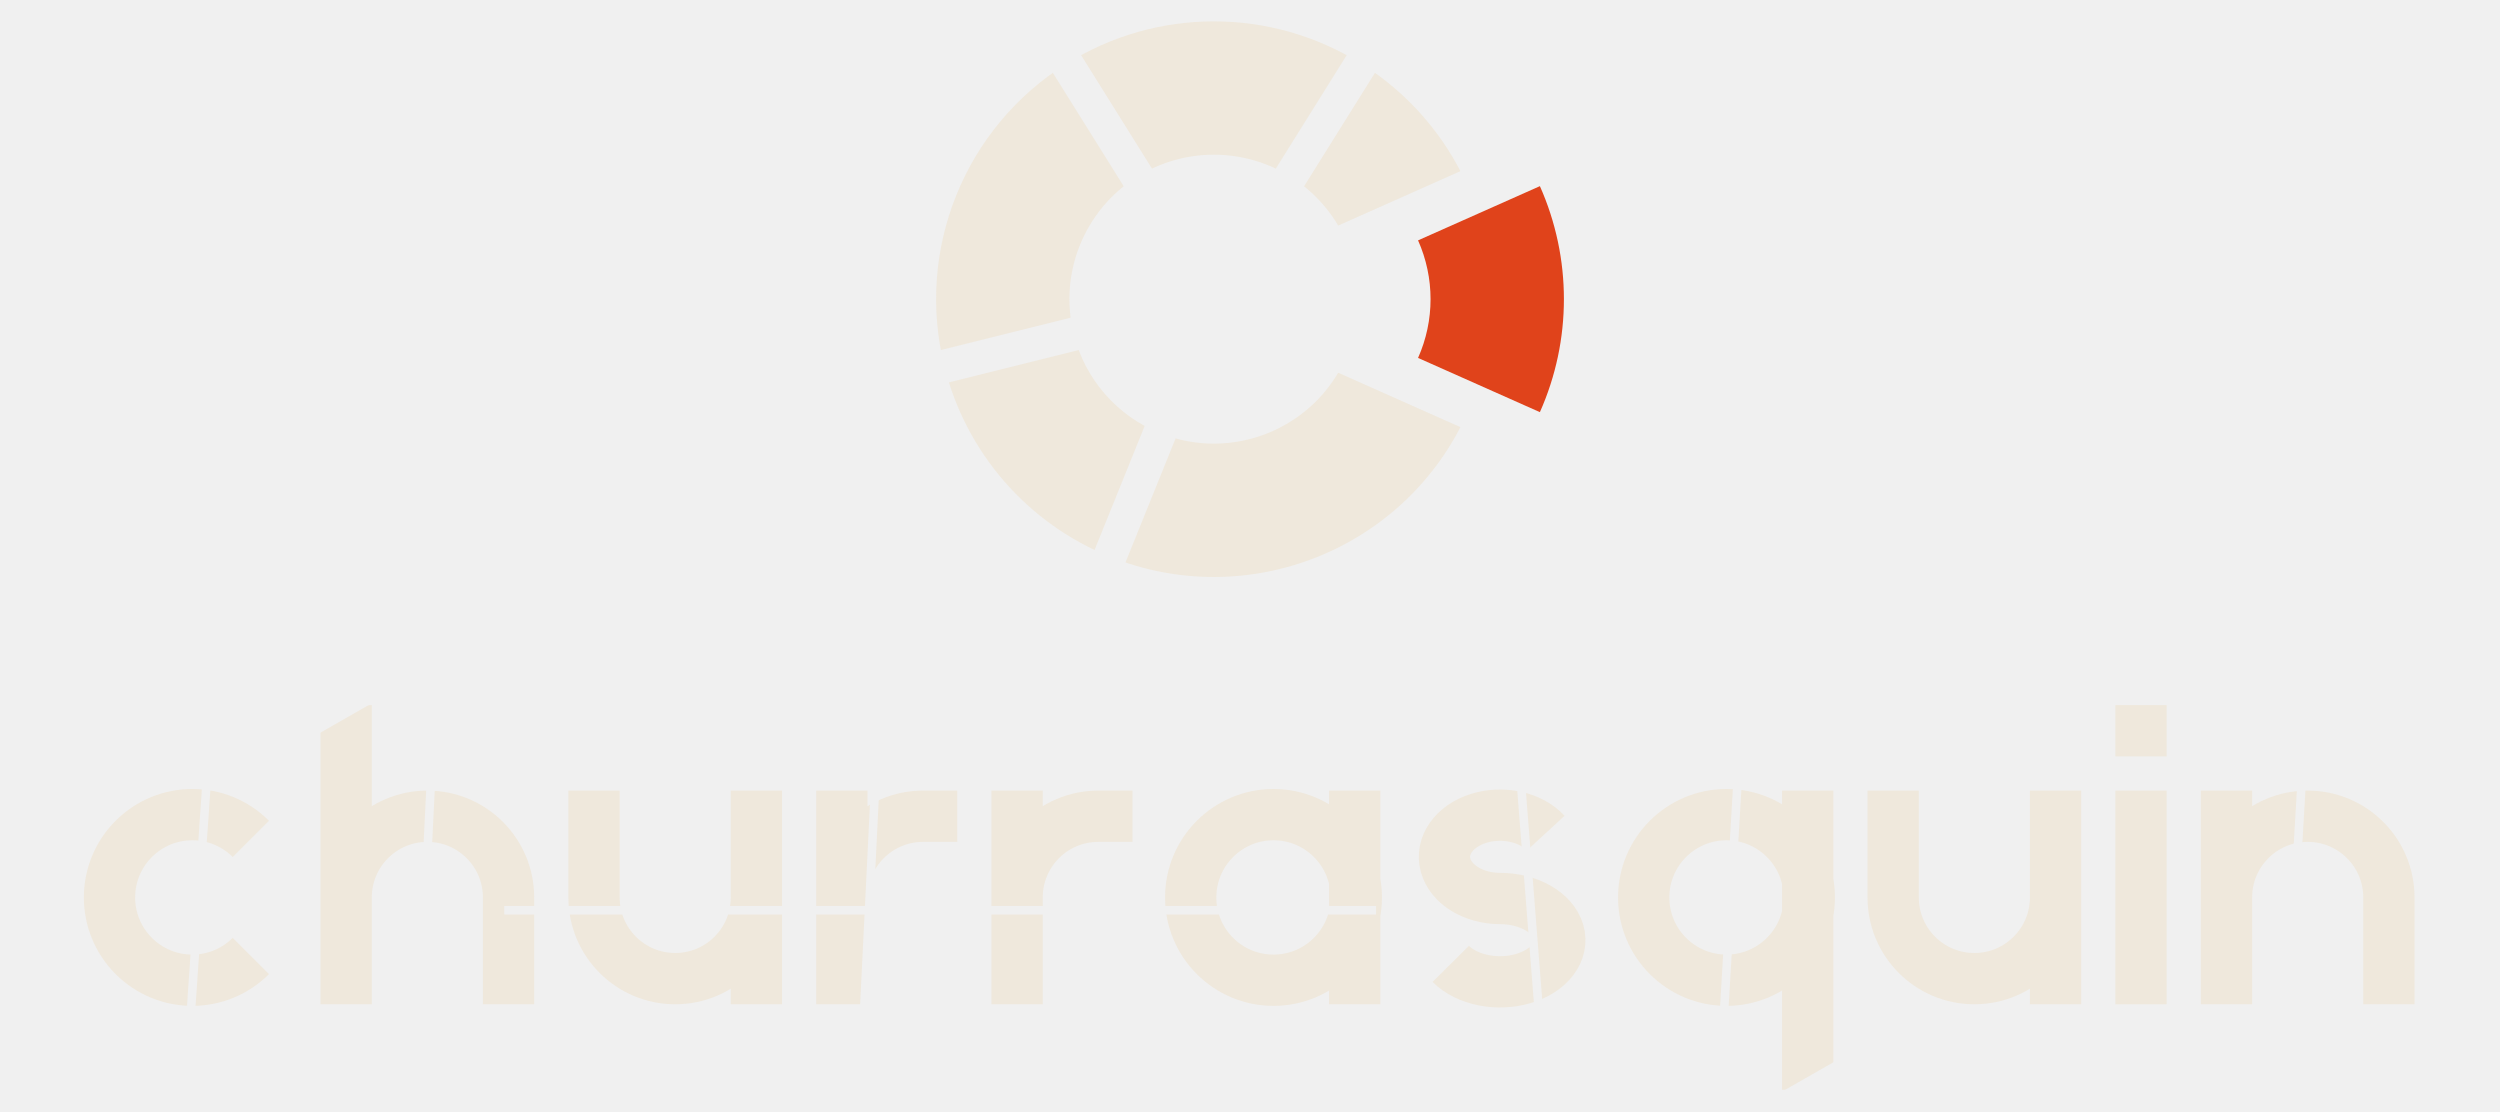
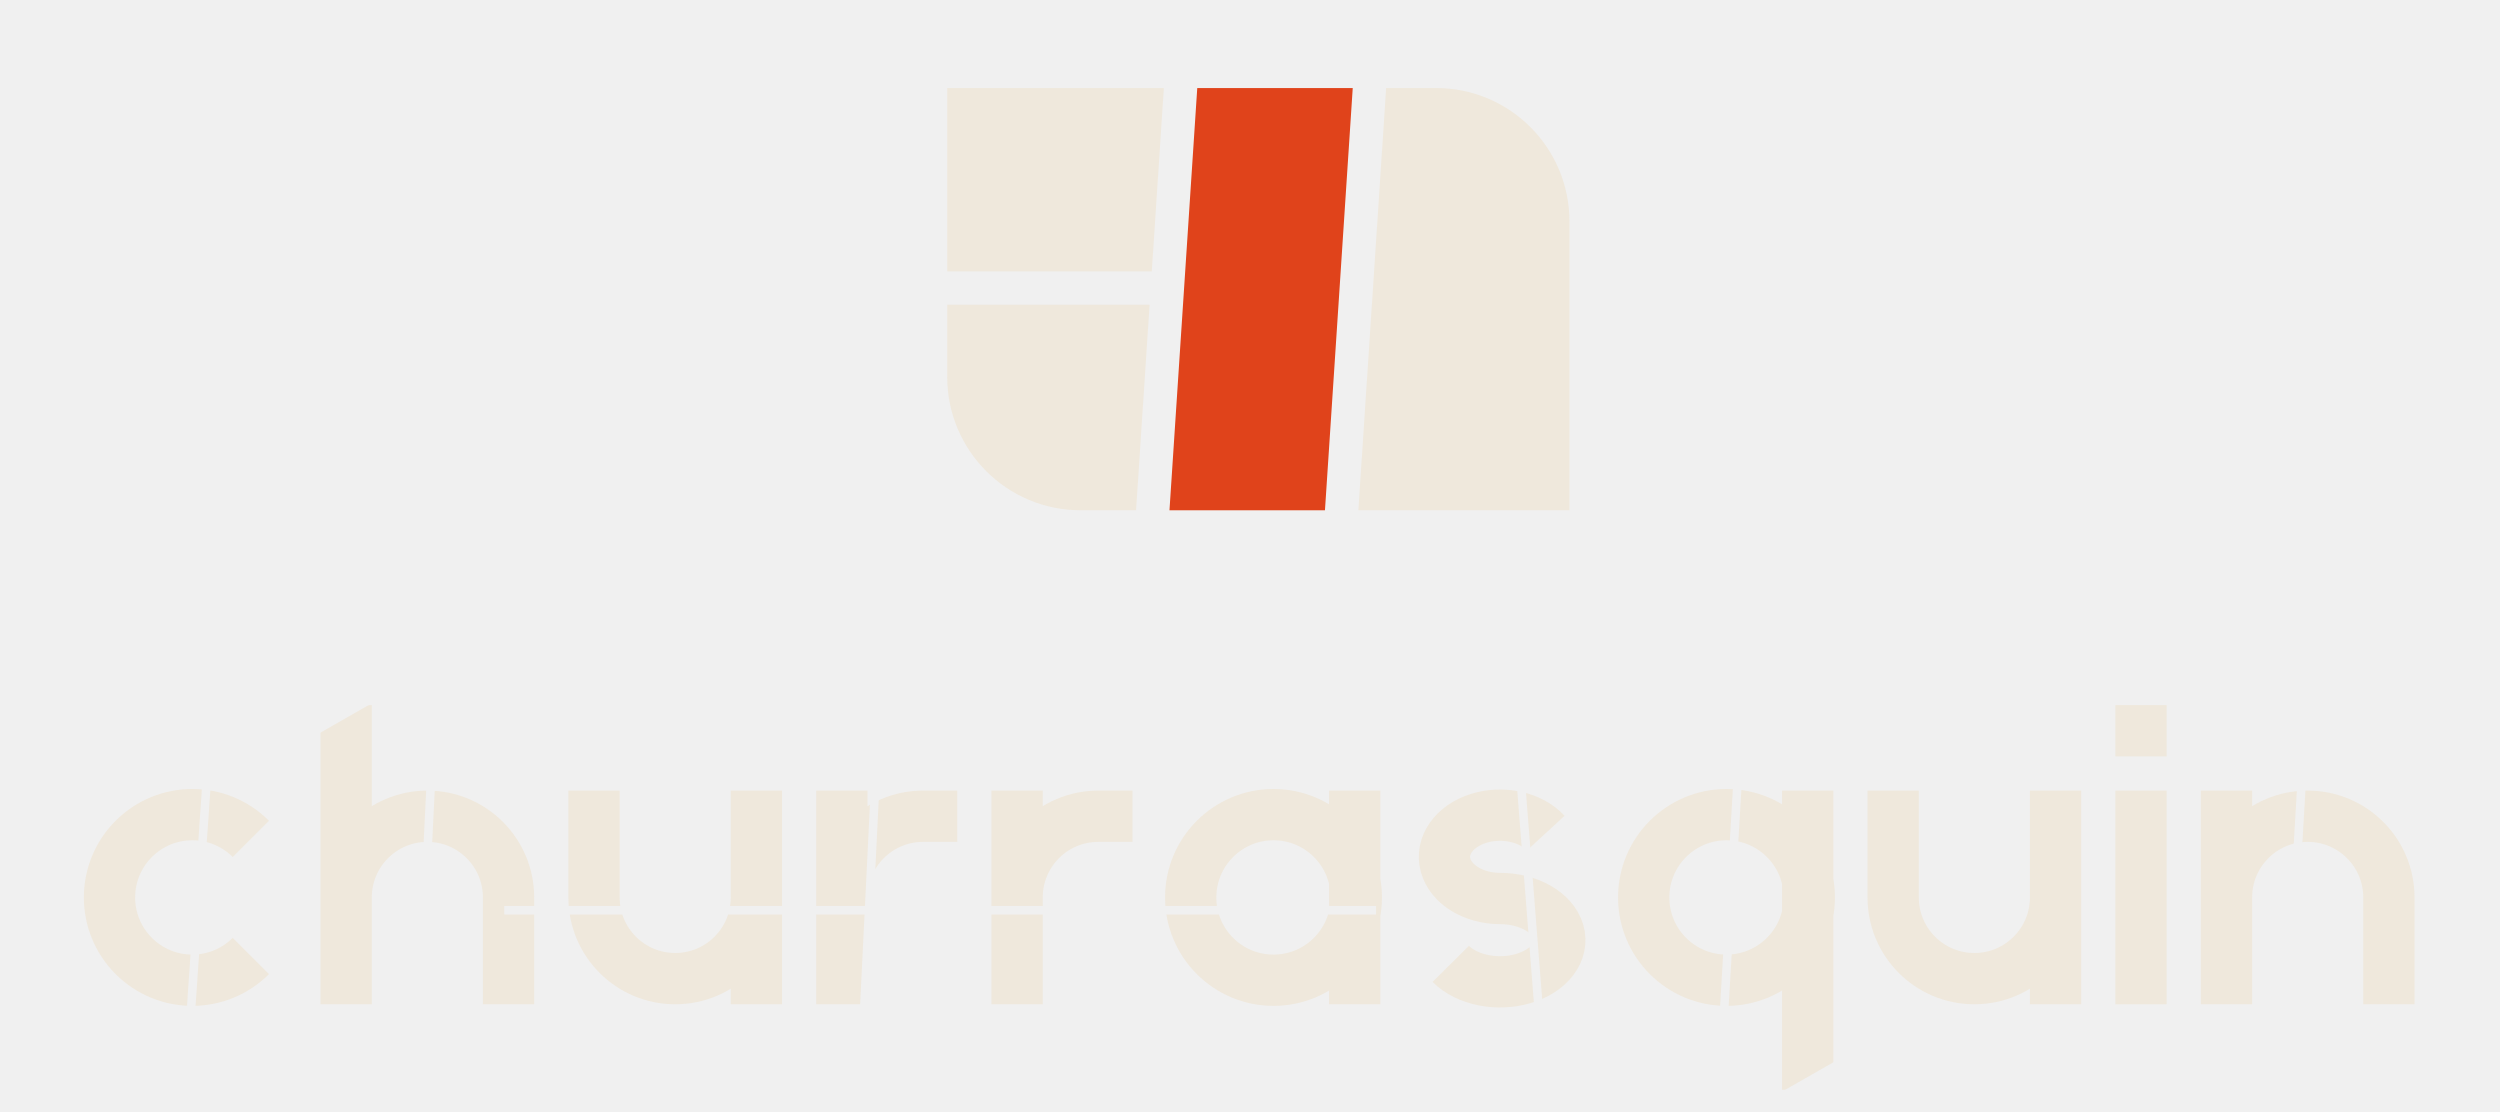
<svg xmlns="http://www.w3.org/2000/svg" viewBox="-40 -10 1170 520" role="img" aria-label="churrasquin">
  <g transform="translate(372.1,-26) scale(2.6)">
    <defs>
-       <mask id="s1tn9l" maskUnits="userSpaceOnUse" x="-20" y="-20" width="170" height="160">
+       <clipPath id="s9rdx6">
+         <path d="M12,22H100A24 24 0 0 1 124,46V98H36A24 24 0 0 1 12,74Z" />
+       </clipPath>
+       <mask id="sq54bm" maskUnits="userSpaceOnUse" x="-20" y="-20" width="170" height="160">
        <rect x="-20" y="-20" width="170" height="160" fill="#fff" />
        <g stroke="#000" stroke-width="6">
-           <line x1="60" y1="60" x2="133.08" y2="92.54" />
-           <line x1="60" y1="60" x2="30.03" y2="134.17" />
-           <line x1="60" y1="60" x2="-17.62" y2="79.35" />
-           <line x1="60" y1="60" x2="17.61" y2="-7.84" />
-           <line x1="60" y1="60" x2="102.39" y2="-7.84" />
-           <line x1="60" y1="60" x2="133.08" y2="27.46" />
+           <line x1="54.79" y1="10" x2="48.21" y2="110" />
+           <line x1="88.79" y1="10" x2="82.21" y2="110" />
+           <line x1="0" y1="58" x2="51.63" y2="58" />
        </g>
      </mask>
    </defs>
-     <path mask="url(#s1tn9l)" fill="#EFE8DC" d="M105.68,80.34A50 50 0 0 1 41.27,106.36L50.26,84.11A26 26 0 0 0 83.75,70.58ZM41.27,106.36A50 50 0 0 1 11.49,72.1L34.77,66.29A26 26 0 0 0 50.26,84.11ZM11.49,72.1A50 50 0 0 1 33.5,17.6L46.22,37.95A26 26 0 0 0 34.77,66.29ZM33.5,17.6A50 50 0 0 1 86.5,17.6L73.78,37.95A26 26 0 0 0 46.22,37.95ZM86.5,17.6A50 50 0 0 1 105.68,39.66L83.75,49.42A26 26 0 0 0 73.78,37.95Z" />
-     <path fill="#E0431B" d="M118.68,39.66A50 50 0 0 1 118.68,80.34L96.75,70.58A26 26 0 0 0 96.75,49.42Z" />
+     <g mask="url(#sq54bm)">
+       <path fill="#EFE8DC" d="M12,22H100A24 24 0 0 1 124,46V98H36A24 24 0 0 1 12,74Z" />
+       <polygon clip-path="url(#s9rdx6)" fill="#E0431B" points="54.79,10 88.79,10 82.21,110 48.21,110" />
+     </g>
  </g>
  <g transform="translate(0,320)">
    <defs>
      <mask id="v2m" maskUnits="userSpaceOnUse" x="-20" y="-20" width="1130" height="230">
        <rect x="-20" y="-20" width="1130" height="230" fill="#fff" />
        <polygon fill="#000" points="108,-2 136,-2 108,14" />
        <polygon fill="#000" points="792,182 820,182 820,166" />
        <g stroke="#000" stroke-width="4">
          <line x1="60" y1="-12" x2="46" y2="192" />
          <line x1="164" y1="-12" x2="154" y2="192" />
          <line x1="372" y1="-12" x2="362" y2="192" />
          <line x1="668" y1="-12" x2="684" y2="192" />
          <line x1="776" y1="-12" x2="764" y2="192" />
          <line x1="1040" y1="-12" x2="1028" y2="192" />
          <line x1="196" y1="96" x2="604" y2="96" />
        </g>
      </mask>
    </defs>
    <g mask="url(#v2m)">
      <g fill="none" stroke="#EFE8DC" stroke-width="24" stroke-linecap="butt" stroke-linejoin="miter">
        <path d="M77.4 62.6A38.75 38.75 0 1 0 77.4 117.4" />
        <path d="M122 0V140M122 90A38 38 0 0 1 198 90V140" />
        <path d="M238 40V90A38 38 0 0 0 314 90M314 40V140" />
        <path d="M354 40V140M354 90A38 38 0 0 1 392 52H408" />
        <path d="M436 40V140M436 90A38 38 0 0 1 474 52H490" />
        <path d="M594 40V140M517.25 90A38.75 38.75 0 1 0 594.75 90A38.75 38.75 0 1 0 517.25 90Z" />
        <path d="M683.4 59.92A26 19.5 0 1 0 662 90.5A28 19.5 0 1 1 638.96 121.08" />
        <path d="M806 40V180M729.25 90A38.75 38.75 0 1 0 806.75 90A38.75 38.75 0 1 0 729.25 90Z" />
        <path d="M846 40V90A38 38 0 0 0 922 90M922 40V140" />
        <path d="M962 40V140" />
        <path d="M1002 40V140M1002 90A38 38 0 0 1 1078 90V140" />
      </g>
      <g fill="#EFE8DC">
        <rect x="950" y="0" width="24" height="24" />
      </g>
    </g>
  </g>
</svg>
